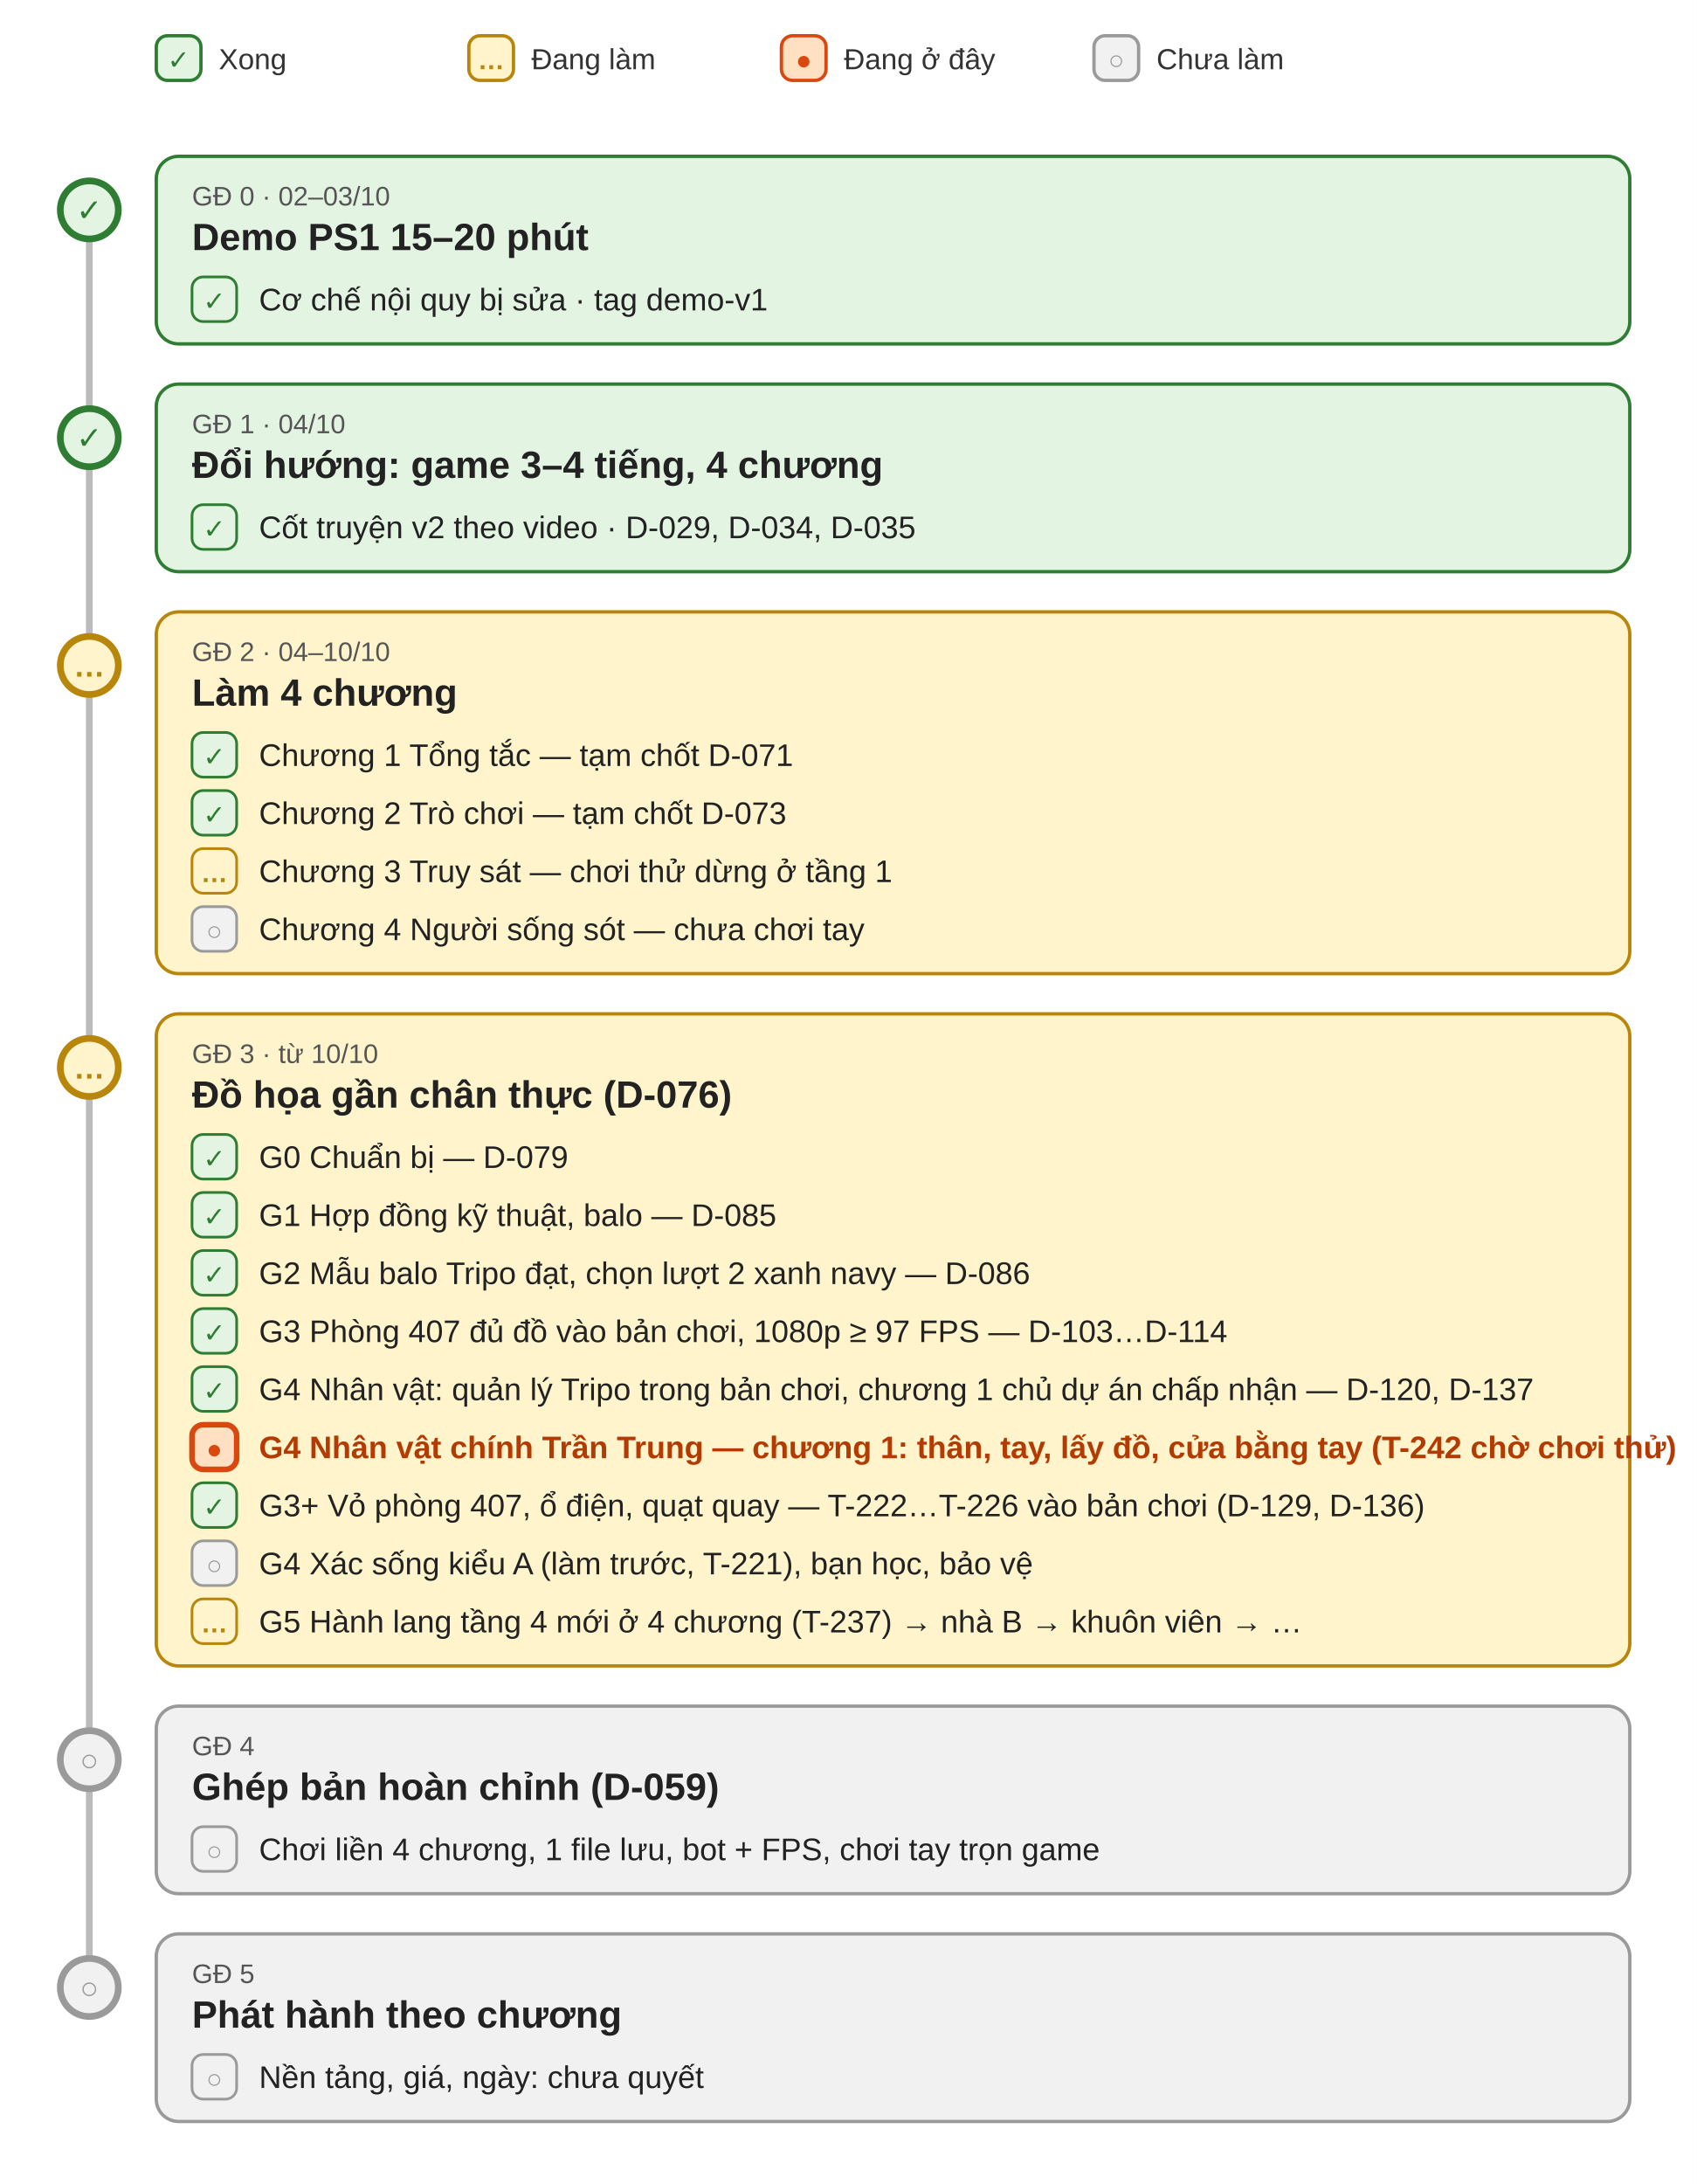
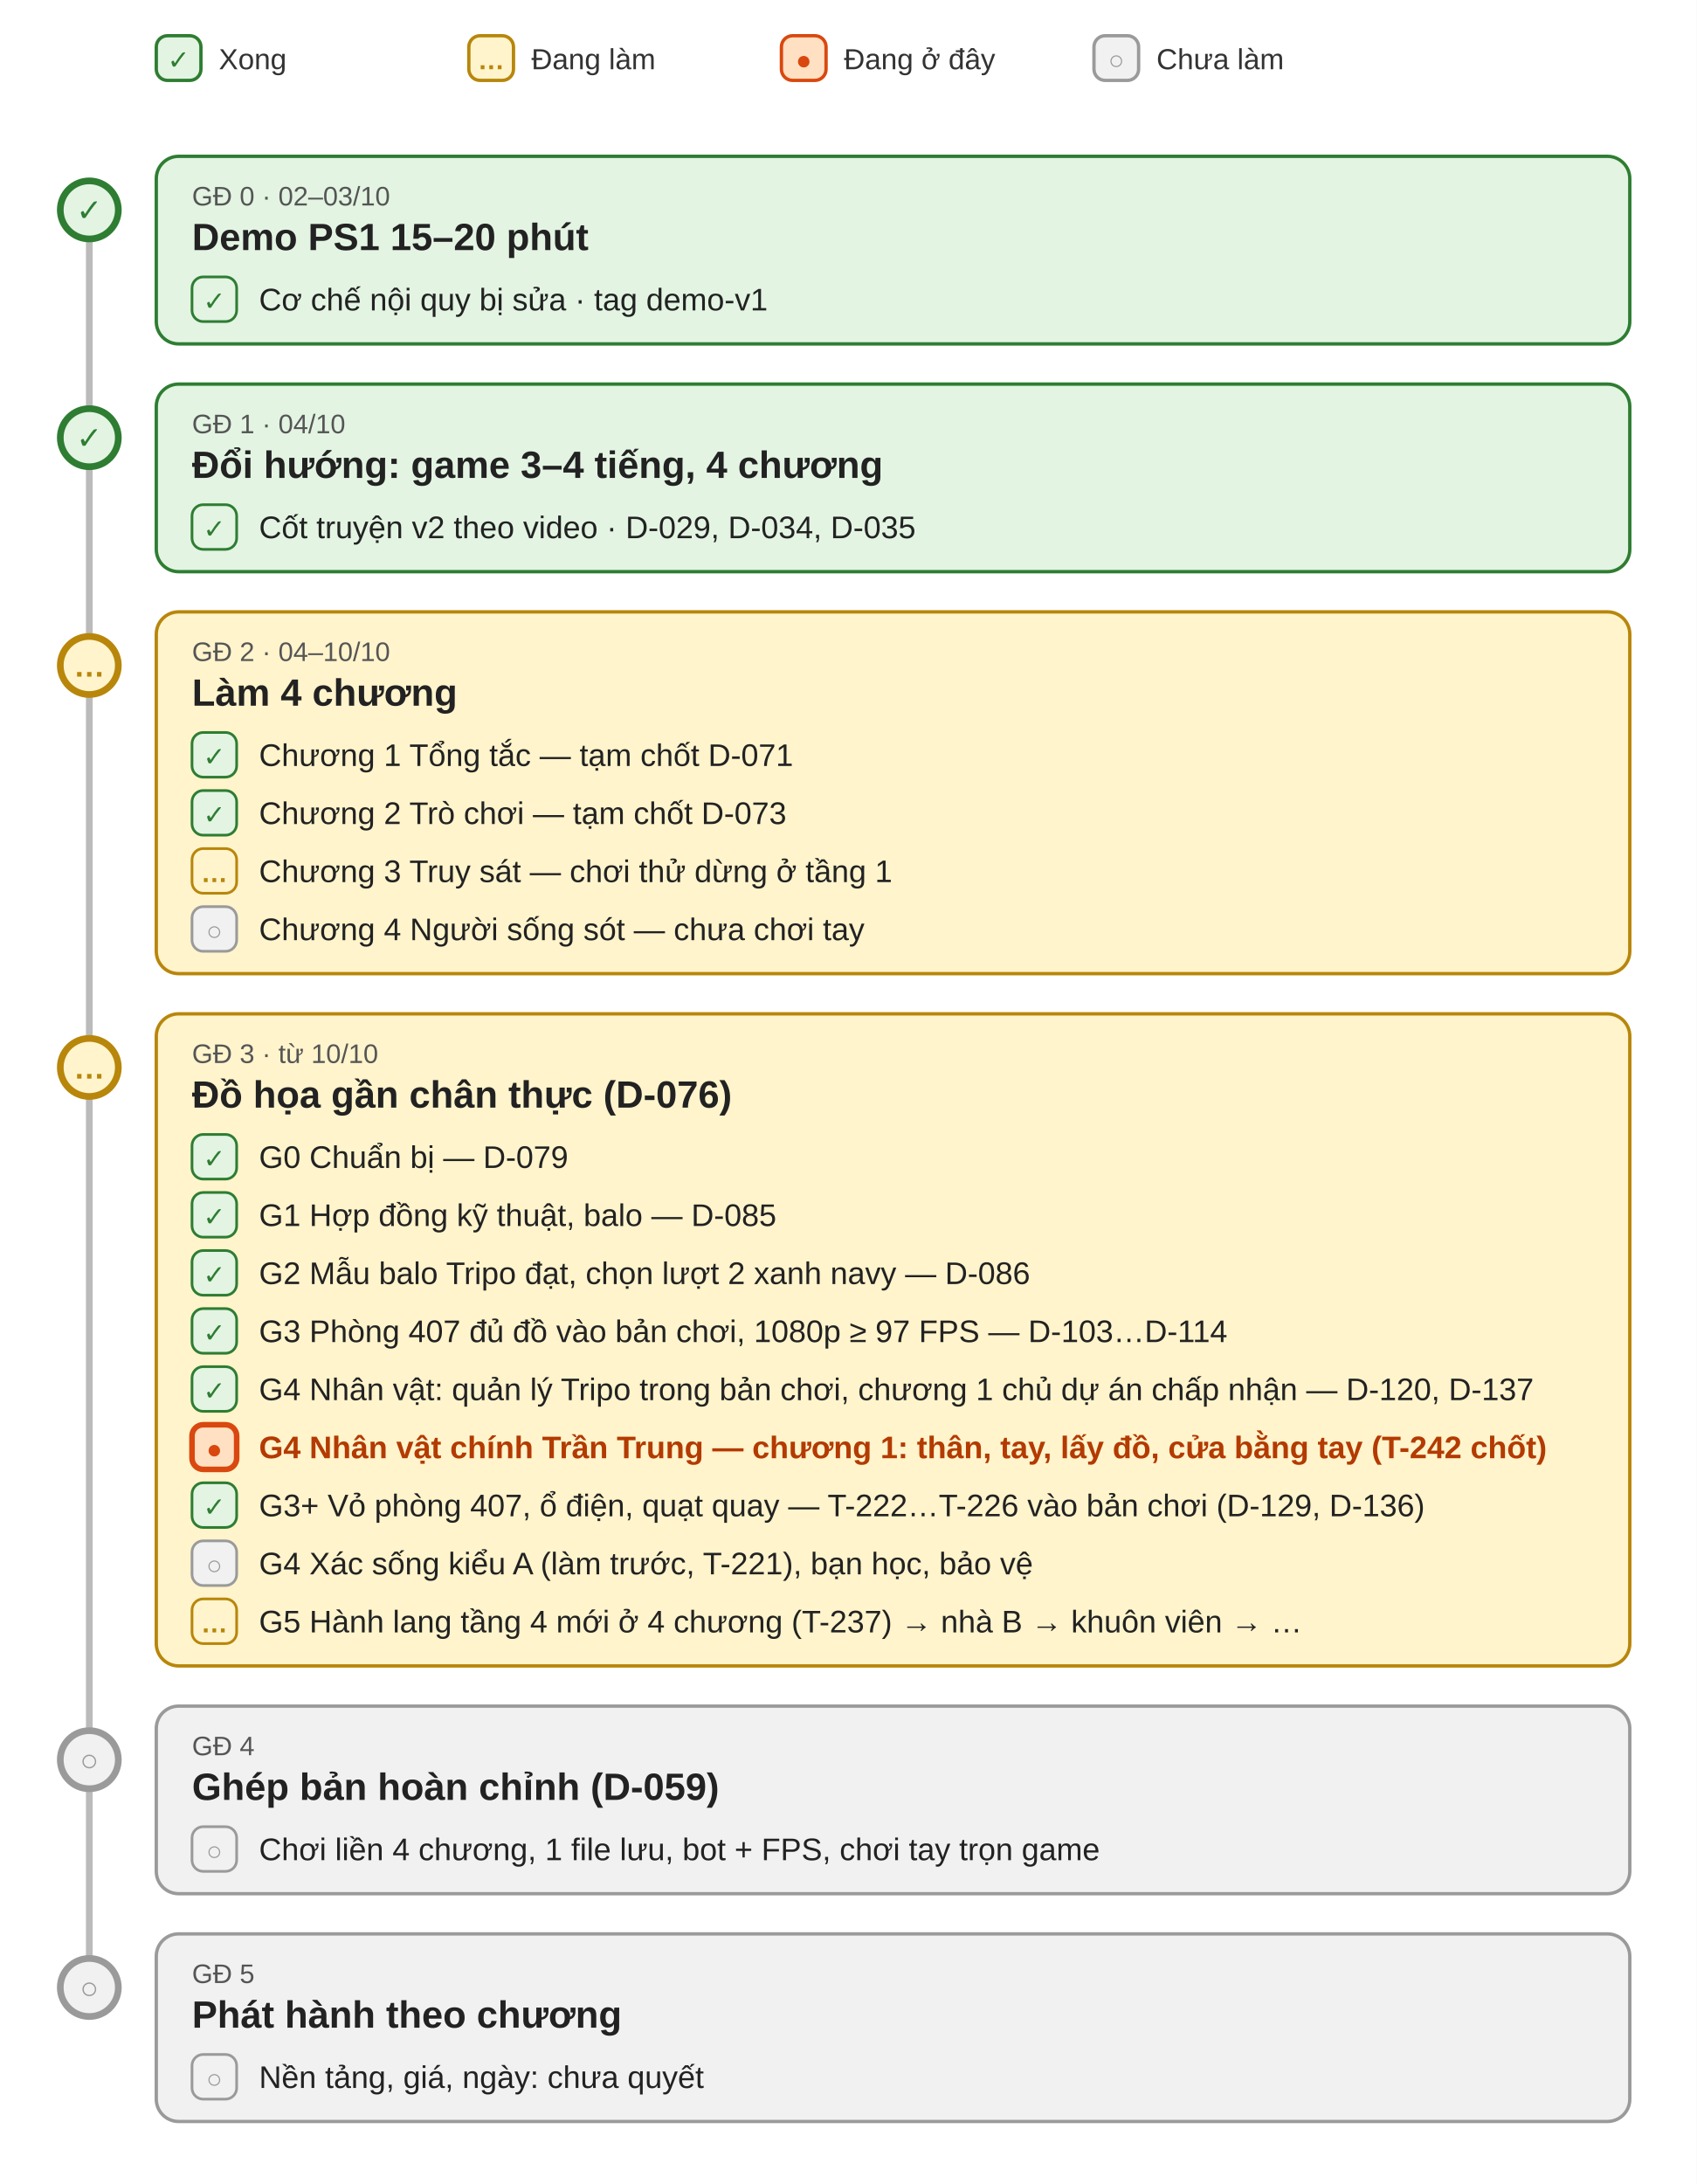
<svg xmlns="http://www.w3.org/2000/svg" width="760" height="978" viewBox="0 0 760 978">
  <rect width="760" height="978" fill="#ffffff" />
  <rect x="70" y="16" width="20" height="20" rx="5" fill="#e3f4e3" stroke="#2e7d32" stroke-width="1.5" />
  <text x="80" y="31" text-anchor="middle" font-family="Segoe UI, Arial, sans-serif" font-size="12" font-weight="700" fill="#2e7d32">✓</text>
  <text x="98" y="31" font-family="Segoe UI, Arial, sans-serif" font-size="13" fill="#333">Xong</text>
  <rect x="210" y="16" width="20" height="20" rx="5" fill="#fff4cc" stroke="#b8860b" stroke-width="1.5" />
  <text x="220" y="31" text-anchor="middle" font-family="Segoe UI, Arial, sans-serif" font-size="12" font-weight="700" fill="#b8860b">…</text>
  <text x="238" y="31" font-family="Segoe UI, Arial, sans-serif" font-size="13" fill="#333">Đang làm</text>
  <rect x="350" y="16" width="20" height="20" rx="5" fill="#ffe0c2" stroke="#d9480f" stroke-width="1.5" />
  <text x="360" y="31" text-anchor="middle" font-family="Segoe UI, Arial, sans-serif" font-size="12" font-weight="700" fill="#d9480f">●</text>
  <text x="378" y="31" font-family="Segoe UI, Arial, sans-serif" font-size="13" fill="#333">Đang ở đây</text>
  <rect x="490" y="16" width="20" height="20" rx="5" fill="#f1f1f1" stroke="#9a9a9a" stroke-width="1.5" />
  <text x="500" y="31" text-anchor="middle" font-family="Segoe UI, Arial, sans-serif" font-size="12" font-weight="700" fill="#9a9a9a">○</text>
  <text x="518" y="31" font-family="Segoe UI, Arial, sans-serif" font-size="13" fill="#333">Chưa làm</text>
  <line x1="40" y1="94" x2="40" y2="196" stroke="#bbb" stroke-width="3" />
  <circle cx="40" cy="94" r="13" fill="#e3f4e3" stroke="#2e7d32" stroke-width="3" />
  <text x="40" y="99" text-anchor="middle" font-family="Segoe UI, Arial, sans-serif" font-size="14" font-weight="700" fill="#2e7d32">✓</text>
  <rect x="70" y="70" width="660" height="84" rx="10" fill="#e3f4e3" stroke="#2e7d32" stroke-width="1.5" />
  <text x="86" y="92" font-family="Segoe UI, Arial, sans-serif" font-size="12" fill="#555">GĐ 0 · 02–03/10</text>
  <text x="86" y="112" font-family="Segoe UI, Arial, sans-serif" font-size="17" font-weight="700" fill="#222">Demo PS1 15–20 phút</text>
  <rect x="86" y="124" width="20" height="20" rx="5" fill="#e3f4e3" stroke="#2e7d32" stroke-width="1.2" />
  <text x="96" y="139" text-anchor="middle" font-family="Segoe UI, Arial, sans-serif" font-size="12" font-weight="700" fill="#2e7d32">✓</text>
  <text x="116" y="139" font-family="Segoe UI, Arial, sans-serif" font-size="14" font-weight="400" fill="#222">Cơ chế nội quy bị sửa · tag demo-v1</text>
  <line x1="40" y1="196" x2="40" y2="298" stroke="#bbb" stroke-width="3" />
  <circle cx="40" cy="196" r="13" fill="#e3f4e3" stroke="#2e7d32" stroke-width="3" />
  <text x="40" y="201" text-anchor="middle" font-family="Segoe UI, Arial, sans-serif" font-size="14" font-weight="700" fill="#2e7d32">✓</text>
  <rect x="70" y="172" width="660" height="84" rx="10" fill="#e3f4e3" stroke="#2e7d32" stroke-width="1.5" />
  <text x="86" y="194" font-family="Segoe UI, Arial, sans-serif" font-size="12" fill="#555">GĐ 1 · 04/10</text>
  <text x="86" y="214" font-family="Segoe UI, Arial, sans-serif" font-size="17" font-weight="700" fill="#222">Đổi hướng: game 3–4 tiếng, 4 chương</text>
  <rect x="86" y="226" width="20" height="20" rx="5" fill="#e3f4e3" stroke="#2e7d32" stroke-width="1.2" />
  <text x="96" y="241" text-anchor="middle" font-family="Segoe UI, Arial, sans-serif" font-size="12" font-weight="700" fill="#2e7d32">✓</text>
  <text x="116" y="241" font-family="Segoe UI, Arial, sans-serif" font-size="14" font-weight="400" fill="#222">Cốt truyện v2 theo video · D-029, D-034, D-035</text>
  <line x1="40" y1="298" x2="40" y2="478" stroke="#bbb" stroke-width="3" />
  <circle cx="40" cy="298" r="13" fill="#fff4cc" stroke="#b8860b" stroke-width="3" />
  <text x="40" y="303" text-anchor="middle" font-family="Segoe UI, Arial, sans-serif" font-size="14" font-weight="700" fill="#b8860b">…</text>
  <rect x="70" y="274" width="660" height="162" rx="10" fill="#fff4cc" stroke="#b8860b" stroke-width="1.5" />
  <text x="86" y="296" font-family="Segoe UI, Arial, sans-serif" font-size="12" fill="#555">GĐ 2 · 04–10/10</text>
  <text x="86" y="316" font-family="Segoe UI, Arial, sans-serif" font-size="17" font-weight="700" fill="#222">Làm 4 chương</text>
  <rect x="86" y="328" width="20" height="20" rx="5" fill="#e3f4e3" stroke="#2e7d32" stroke-width="1.2" />
  <text x="96" y="343" text-anchor="middle" font-family="Segoe UI, Arial, sans-serif" font-size="12" font-weight="700" fill="#2e7d32">✓</text>
  <text x="116" y="343" font-family="Segoe UI, Arial, sans-serif" font-size="14" font-weight="400" fill="#222">Chương 1 Tổng tắc — tạm chốt D-071</text>
  <rect x="86" y="354" width="20" height="20" rx="5" fill="#e3f4e3" stroke="#2e7d32" stroke-width="1.2" />
  <text x="96" y="369" text-anchor="middle" font-family="Segoe UI, Arial, sans-serif" font-size="12" font-weight="700" fill="#2e7d32">✓</text>
  <text x="116" y="369" font-family="Segoe UI, Arial, sans-serif" font-size="14" font-weight="400" fill="#222">Chương 2 Trò chơi — tạm chốt D-073</text>
  <rect x="86" y="380" width="20" height="20" rx="5" fill="#fff4cc" stroke="#b8860b" stroke-width="1.2" />
  <text x="96" y="395" text-anchor="middle" font-family="Segoe UI, Arial, sans-serif" font-size="12" font-weight="700" fill="#b8860b">…</text>
  <text x="116" y="395" font-family="Segoe UI, Arial, sans-serif" font-size="14" font-weight="400" fill="#222">Chương 3 Truy sát — chơi thử dừng ở tầng 1</text>
  <rect x="86" y="406" width="20" height="20" rx="5" fill="#f1f1f1" stroke="#9a9a9a" stroke-width="1.2" />
  <text x="96" y="421" text-anchor="middle" font-family="Segoe UI, Arial, sans-serif" font-size="12" font-weight="700" fill="#9a9a9a">○</text>
  <text x="116" y="421" font-family="Segoe UI, Arial, sans-serif" font-size="14" font-weight="400" fill="#222">Chương 4 Người sống sót — chưa chơi tay</text>
  <line x1="40" y1="478" x2="40" y2="788" stroke="#bbb" stroke-width="3" />
  <circle cx="40" cy="478" r="13" fill="#fff4cc" stroke="#b8860b" stroke-width="3" />
  <text x="40" y="483" text-anchor="middle" font-family="Segoe UI, Arial, sans-serif" font-size="14" font-weight="700" fill="#b8860b">…</text>
  <rect x="70" y="454" width="660" height="292" rx="10" fill="#fff4cc" stroke="#b8860b" stroke-width="1.5" />
  <text x="86" y="476" font-family="Segoe UI, Arial, sans-serif" font-size="12" fill="#555">GĐ 3 · từ 10/10</text>
  <text x="86" y="496" font-family="Segoe UI, Arial, sans-serif" font-size="17" font-weight="700" fill="#222">Đồ họa gần chân thực (D-076)</text>
  <rect x="86" y="508" width="20" height="20" rx="5" fill="#e3f4e3" stroke="#2e7d32" stroke-width="1.2" />
  <text x="96" y="523" text-anchor="middle" font-family="Segoe UI, Arial, sans-serif" font-size="12" font-weight="700" fill="#2e7d32">✓</text>
  <text x="116" y="523" font-family="Segoe UI, Arial, sans-serif" font-size="14" font-weight="400" fill="#222">G0 Chuẩn bị — D-079</text>
  <rect x="86" y="534" width="20" height="20" rx="5" fill="#e3f4e3" stroke="#2e7d32" stroke-width="1.2" />
  <text x="96" y="549" text-anchor="middle" font-family="Segoe UI, Arial, sans-serif" font-size="12" font-weight="700" fill="#2e7d32">✓</text>
  <text x="116" y="549" font-family="Segoe UI, Arial, sans-serif" font-size="14" font-weight="400" fill="#222">G1 Hợp đồng kỹ thuật, balo — D-085</text>
  <rect x="86" y="560" width="20" height="20" rx="5" fill="#e3f4e3" stroke="#2e7d32" stroke-width="1.2" />
  <text x="96" y="575" text-anchor="middle" font-family="Segoe UI, Arial, sans-serif" font-size="12" font-weight="700" fill="#2e7d32">✓</text>
  <text x="116" y="575" font-family="Segoe UI, Arial, sans-serif" font-size="14" font-weight="400" fill="#222">G2 Mẫu balo Tripo đạt, chọn lượt 2 xanh navy — D-086</text>
  <rect x="86" y="586" width="20" height="20" rx="5" fill="#e3f4e3" stroke="#2e7d32" stroke-width="1.2" />
  <text x="96" y="601" text-anchor="middle" font-family="Segoe UI, Arial, sans-serif" font-size="12" font-weight="700" fill="#2e7d32">✓</text>
  <text x="116" y="601" font-family="Segoe UI, Arial, sans-serif" font-size="14" font-weight="400" fill="#222">G3 Phòng 407 đủ đồ vào bản chơi, 1080p ≥ 97 FPS — D-103…D-114</text>
  <rect x="86" y="612" width="20" height="20" rx="5" fill="#e3f4e3" stroke="#2e7d32" stroke-width="1.2" />
  <text x="96" y="627" text-anchor="middle" font-family="Segoe UI, Arial, sans-serif" font-size="12" font-weight="700" fill="#2e7d32">✓</text>
  <text x="116" y="627" font-family="Segoe UI, Arial, sans-serif" font-size="14" font-weight="400" fill="#222">G4 Nhân vật: quản lý Tripo trong bản chơi, chương 1 chủ dự án chấp nhận — D-120, D-137</text>
  <rect x="86" y="638" width="20" height="20" rx="5" fill="#ffe0c2" stroke="#d9480f" stroke-width="2.5" />
  <text x="96" y="653" text-anchor="middle" font-family="Segoe UI, Arial, sans-serif" font-size="12" font-weight="700" fill="#d9480f">●</text>
-   <text x="116" y="653" font-family="Segoe UI, Arial, sans-serif" font-size="14" font-weight="700" fill="#b33a00">G4 Nhân vật chính Trần Trung — chương 1: thân, tay, lấy đồ, cửa bằng tay (T-242 chờ chơi thử)</text>
+   <text x="116" y="653" font-family="Segoe UI, Arial, sans-serif" font-size="14" font-weight="700" fill="#b33a00">G4 Nhân vật chính Trần Trung — chương 1: thân, tay, lấy đồ, cửa bằng tay (T-242 chốt)</text>
  <rect x="86" y="664" width="20" height="20" rx="5" fill="#e3f4e3" stroke="#2e7d32" stroke-width="1.2" />
  <text x="96" y="679" text-anchor="middle" font-family="Segoe UI, Arial, sans-serif" font-size="12" font-weight="700" fill="#2e7d32">✓</text>
  <text x="116" y="679" font-family="Segoe UI, Arial, sans-serif" font-size="14" font-weight="400" fill="#222">G3+ Vỏ phòng 407, ổ điện, quạt quay — T-222…T-226 vào bản chơi (D-129, D-136)</text>
  <rect x="86" y="690" width="20" height="20" rx="5" fill="#f1f1f1" stroke="#9a9a9a" stroke-width="1.2" />
  <text x="96" y="705" text-anchor="middle" font-family="Segoe UI, Arial, sans-serif" font-size="12" font-weight="700" fill="#9a9a9a">○</text>
  <text x="116" y="705" font-family="Segoe UI, Arial, sans-serif" font-size="14" font-weight="400" fill="#222">G4 Xác sống kiểu A (làm trước, T-221), bạn học, bảo vệ</text>
  <rect x="86" y="716" width="20" height="20" rx="5" fill="#fff4cc" stroke="#b8860b" stroke-width="1.2" />
  <text x="96" y="731" text-anchor="middle" font-family="Segoe UI, Arial, sans-serif" font-size="12" font-weight="700" fill="#b8860b">…</text>
  <text x="116" y="731" font-family="Segoe UI, Arial, sans-serif" font-size="14" font-weight="400" fill="#222">G5 Hành lang tầng 4 mới ở 4 chương (T-237) → nhà B → khuôn viên → …</text>
  <line x1="40" y1="788" x2="40" y2="890" stroke="#bbb" stroke-width="3" />
  <circle cx="40" cy="788" r="13" fill="#f1f1f1" stroke="#9a9a9a" stroke-width="3" />
  <text x="40" y="793" text-anchor="middle" font-family="Segoe UI, Arial, sans-serif" font-size="14" font-weight="700" fill="#9a9a9a">○</text>
  <rect x="70" y="764" width="660" height="84" rx="10" fill="#f1f1f1" stroke="#9a9a9a" stroke-width="1.5" />
  <text x="86" y="786" font-family="Segoe UI, Arial, sans-serif" font-size="12" fill="#555">GĐ 4</text>
  <text x="86" y="806" font-family="Segoe UI, Arial, sans-serif" font-size="17" font-weight="700" fill="#222">Ghép bản hoàn chỉnh (D-059)</text>
  <rect x="86" y="818" width="20" height="20" rx="5" fill="#f1f1f1" stroke="#9a9a9a" stroke-width="1.2" />
  <text x="96" y="833" text-anchor="middle" font-family="Segoe UI, Arial, sans-serif" font-size="12" font-weight="700" fill="#9a9a9a">○</text>
  <text x="116" y="833" font-family="Segoe UI, Arial, sans-serif" font-size="14" font-weight="400" fill="#222">Chơi liền 4 chương, 1 file lưu, bot + FPS, chơi tay trọn game</text>
  <circle cx="40" cy="890" r="13" fill="#f1f1f1" stroke="#9a9a9a" stroke-width="3" />
  <text x="40" y="895" text-anchor="middle" font-family="Segoe UI, Arial, sans-serif" font-size="14" font-weight="700" fill="#9a9a9a">○</text>
  <rect x="70" y="866" width="660" height="84" rx="10" fill="#f1f1f1" stroke="#9a9a9a" stroke-width="1.5" />
  <text x="86" y="888" font-family="Segoe UI, Arial, sans-serif" font-size="12" fill="#555">GĐ 5</text>
  <text x="86" y="908" font-family="Segoe UI, Arial, sans-serif" font-size="17" font-weight="700" fill="#222">Phát hành theo chương</text>
  <rect x="86" y="920" width="20" height="20" rx="5" fill="#f1f1f1" stroke="#9a9a9a" stroke-width="1.2" />
  <text x="96" y="935" text-anchor="middle" font-family="Segoe UI, Arial, sans-serif" font-size="12" font-weight="700" fill="#9a9a9a">○</text>
  <text x="116" y="935" font-family="Segoe UI, Arial, sans-serif" font-size="14" font-weight="400" fill="#222">Nền tảng, giá, ngày: chưa quyết</text>
</svg>
